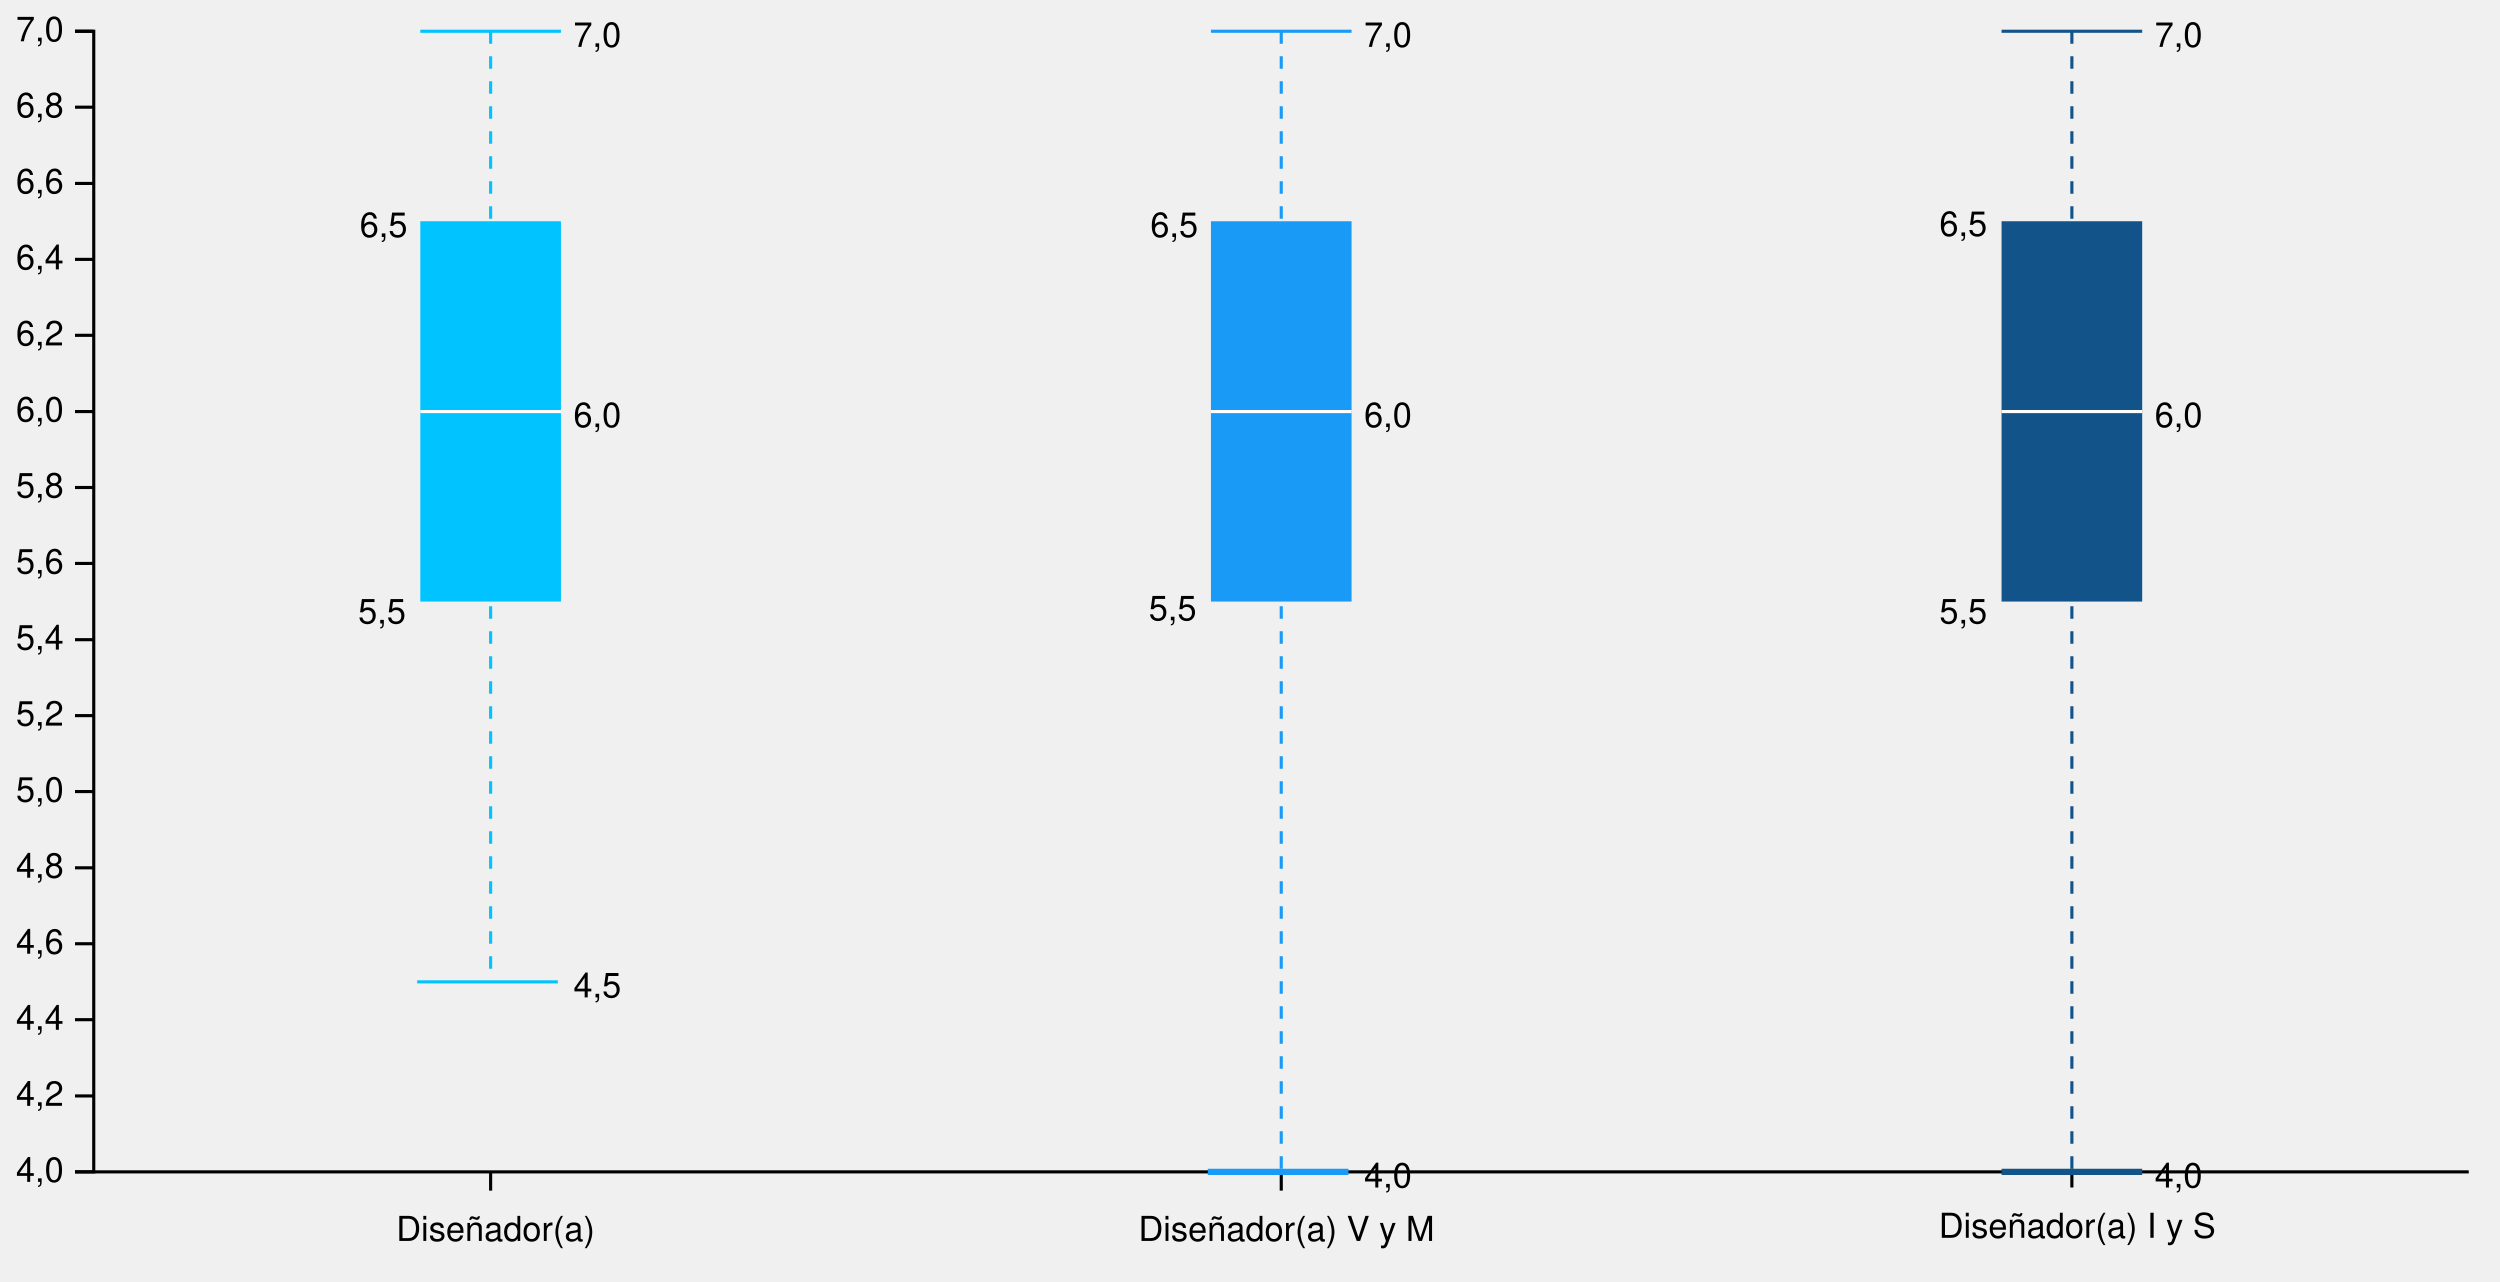
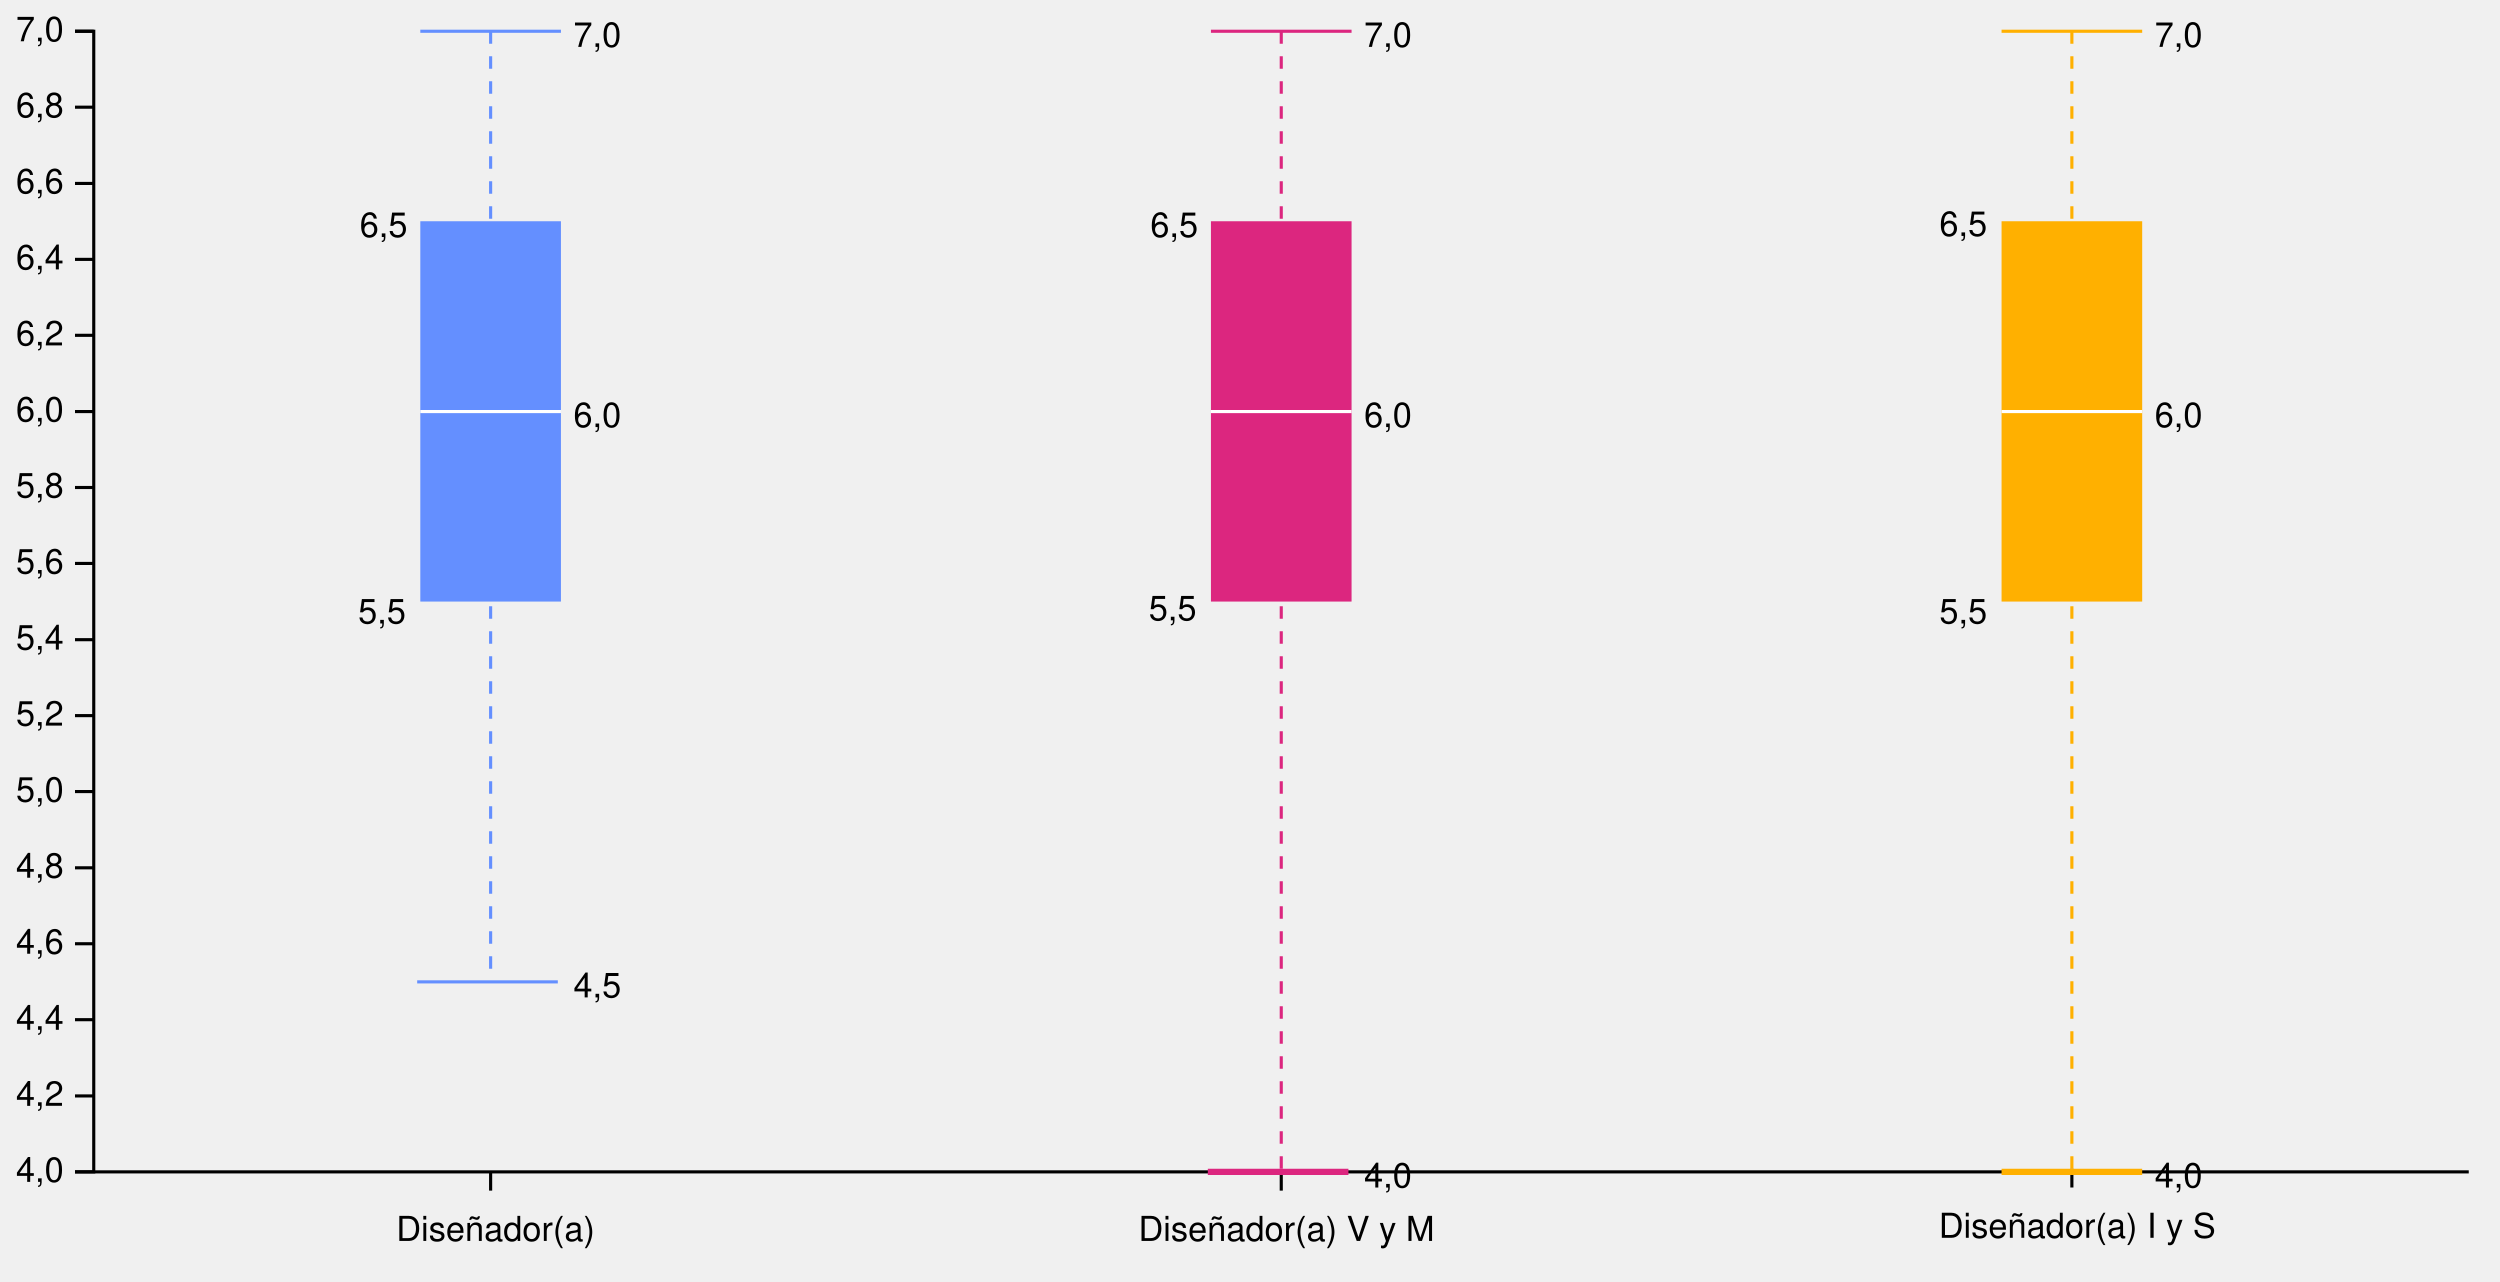
<svg xmlns="http://www.w3.org/2000/svg" version="1.2" viewBox="0 0 800 410">
  <style>
        tspan {
            white-space: pre;
        }
        .s0 {
            fill: none;
            stroke: #000000;
        }
        .t1 {
            font-size: 11px;
            fill: #000000;
            font-family: Helvetica, Arial, sans-serif;
        }
        .t2 {
            font-size: 11px;
            fill: #000000;
            font-family: Helvetica, Arial, sans-serif;
        }
        .s3 {
            fill: #000000;
-             stroke: #125389;
+             stroke: #ffb000;
            stroke-dasharray: 4;
        }
        .s4 {
            fill: #000000;
-             stroke: #125389;
+             stroke: #ffb000;
        }
        .s5 {
-             fill: #125389;
+             fill: #ffb000;
        }
        .s6 {
            fill: #000000;
            stroke: #ffffff;
        }
        .s7 {
            fill: #000000;
-             stroke: #125389;
+             stroke: #ffb000;
            stroke-width: 2;
        }
        .s8 {
            fill: #000000;
-             stroke: #189af6;
+             stroke: #dc267f;
            stroke-dasharray: 4;
        }
        .s9 {
            fill: #000000;
-             stroke: #189af6;
+             stroke: #dc267f;
        }
        .s10 {
-             fill: #189af6;
+             fill: #dc267f;
        }
        .s11 {
            fill: #000000;
-             stroke: #189af6;
+             stroke: #dc267f;
            stroke-width: 2;
        }
        .s12 {
            fill: #000000;
-             stroke: #00c3ff;
+             stroke: #648fff;
            stroke-dasharray: 4;
        }
        .s13 {
            fill: #000000;
-             stroke: #00c3ff;
+             stroke: #648fff;
        }
        .s14 {
-             fill: #00c3ff;
+             fill: #648fff;
        }
    </style>
  <g id="viz">
    <g id="ejes">
      <g id="y">
        <path class="s0" d="m24 375h6v-365h-6" />
        <g>
          <path class="s0" d="m790 375h-766" />
          <text id="4.0" style="transform: matrix(1, 0, 0, 1, 21, 378.2);">
            <tspan x="-15.9" y="0" class="t1">4,0</tspan>
          </text>
        </g>
        <g>
          <path class="s0" d="m30 350.7h-6" />
          <text id="4.2" style="transform: matrix(1, 0, 0, 1, 21, 353.867);">
            <tspan x="-15.9" y="0" class="t1">4,2</tspan>
          </text>
        </g>
        <g>
          <path class="s0" d="m30 326.3h-6" />
          <text id="4.4" style="transform: matrix(1, 0, 0, 1, 21, 329.533);">
            <tspan x="-15.9" y="0" class="t1">4,4</tspan>
          </text>
        </g>
        <g>
          <path class="s0" d="m30 302h-6" />
          <text id="4.6" style="transform: matrix(1, 0, 0, 1, 21, 305.2);">
            <tspan x="-15.9" y="0" class="t1">4,6</tspan>
          </text>
        </g>
        <g>
          <path class="s0" d="m30 277.7h-6" />
          <text id="4.8" style="transform: matrix(1, 0, 0, 1, 21, 280.867);">
            <tspan x="-15.9" y="0" class="t1">4,8</tspan>
          </text>
        </g>
        <g>
          <path class="s0" d="m30 253.3h-6" />
          <text id="5.0" style="transform: matrix(1, 0, 0, 1, 21, 256.533);">
            <tspan x="-15.9" y="0" class="t1">5,0</tspan>
          </text>
        </g>
        <g>
          <path class="s0" d="m30 229h-6" />
          <text id="5.2" style="transform: matrix(1, 0, 0, 1, 21, 232.2);">
            <tspan x="-15.9" y="0" class="t1">5,2</tspan>
          </text>
        </g>
        <g>
          <path class="s0" d="m30 204.7h-6" />
          <text id="5.4" style="transform: matrix(1, 0, 0, 1, 21, 207.867);">
            <tspan x="-15.9" y="0" class="t1">5,4</tspan>
          </text>
        </g>
        <g>
          <path class="s0" d="m30 180.3h-6" />
          <text id="5.6" style="transform: matrix(1, 0, 0, 1, 21, 183.533);">
            <tspan x="-15.9" y="0" class="t1">5,6</tspan>
          </text>
        </g>
        <g>
          <path class="s0" d="m30 156h-6" />
          <text id="5.8" style="transform: matrix(1, 0, 0, 1, 21, 159.2);">
            <tspan x="-15.9" y="0" class="t1">5,8</tspan>
          </text>
        </g>
        <g>
          <path class="s0" d="m30 131.7h-6" />
          <text id="6.0" style="transform: matrix(1, 0, 0, 1, 21, 134.867);">
            <tspan x="-15.9" y="0" class="t1">6,0</tspan>
          </text>
        </g>
        <g>
          <path class="s0" d="m30 107.3h-6" />
          <text id="6.2" style="transform: matrix(1, 0, 0, 1, 21, 110.533);">
            <tspan x="-15.9" y="0" class="t1">6,2</tspan>
          </text>
        </g>
        <g>
          <path class="s0" d="m30 83h-6" />
          <text id="6.4" style="transform: matrix(1, 0, 0, 1, 21, 86.2);">
            <tspan x="-15.9" y="0" class="t1">6,4</tspan>
          </text>
        </g>
        <g>
          <path class="s0" d="m30 58.7h-6" />
          <text id="6.6" style="transform: matrix(1, 0, 0, 1, 21, 61.867);">
            <tspan x="-15.9" y="0" class="t1">6,6</tspan>
          </text>
        </g>
        <g>
          <path class="s0" d="m30 34.3h-6" />
          <text id="6.8" style="transform: matrix(1, 0, 0, 1, 21, 37.533);">
            <tspan x="-15.9" y="0" class="t1">6,8</tspan>
          </text>
        </g>
        <g>
          <path class="s0" d="m30 10h-6" />
          <text id="7.0" style="transform: matrix(1, 0, 0, 1, 21, 13.2);">
            <tspan x="-15.9" y="0" class="t1">7,0</tspan>
          </text>
        </g>
      </g>
      <g id="x">
        <g>
          <path class="s0" d="m157 375v6" />
          <text id="Diseñador/a" style="transform: matrix(1, 0, 0, 1, 157, 397.1);">
            <tspan x="-30.2" y="0" class="t1">Diseñador(a)</tspan>
          </text>
        </g>
        <g>
          <path class="s0" d="m410 375v6" />
          <text id="Diseñador/a V y M" style="transform: matrix(1, 0, 0, 1, 410, 397.1);">
            <tspan x="-45.7" y="0" class="t1">Diseñador(a) V y M</tspan>
          </text>
        </g>
        <g>
          <path class="s0" d="m663 374v6" />
          <text id="Diseñador/a I y S" style="transform: matrix(1, 0, 0, 1, 663, 396.1);">
            <tspan x="-42.6" y="0" class="t1">Diseñador(a) I y S</tspan>
          </text>
        </g>
      </g>
    </g>
    <g id="boxplot I y S">
      <text id="7,0" style="transform: matrix(1, 0, 0, 1, 689.5, 15);">
        <tspan x="0" y="0" class="t2">7,0</tspan>
      </text>
      <text id="4,0" style="transform: matrix(1, 0, 0, 1, 689.5, 380);">
        <tspan x="0" y="0" class="t2">4,0</tspan>
      </text>
      <text id="6,0" style="transform: matrix(1, 0, 0, 1, 689.5, 136.667);">
        <tspan x="0" y="0" class="t2">6,0</tspan>
      </text>
      <text id="5,5" style="transform: matrix(1, 0, 0, 1, 636.5, 199.5);">
        <tspan x="-15.9" y="0" class="t2">5,5</tspan>
      </text>
      <text id="6,5" style="transform: matrix(1, 0, 0, 1, 636.5, 75.5);">
        <tspan x="-15.9" y="0" class="t2">6,5</tspan>
      </text>
      <path class="s3" d="m663 10v365" />
      <path class="s4" d="m640.5 10h45" />
      <path class="s5" d="m640.5 70.8h45v121.7h-45z" />
      <path class="s6" d="m640.5 131.7h45" />
      <path id="abajo" class="s7" d="m640.5 375h45" />
    </g>
    <g id="boxplot V y M">
      <text id="7,0" style="transform: matrix(1, 0, 0, 1, 436.5, 15);">
        <tspan x="0" y="0" class="t2">7,0</tspan>
      </text>
      <text id="4,0" style="transform: matrix(1, 0, 0, 1, 436.5, 380);">
        <tspan x="0" y="0" class="t2">4,0</tspan>
      </text>
      <text id="6,0" style="transform: matrix(1, 0, 0, 1, 436.5, 136.667);">
        <tspan x="0" y="0" class="t2">6,0</tspan>
      </text>
      <text id="5,5" style="transform: matrix(1, 0, 0, 1, 383.5, 198.5);">
        <tspan x="-15.9" y="0" class="t2">5,5</tspan>
      </text>
      <text id="6,5" style="transform: matrix(1, 0, 0, 1, 384, 75.833);">
        <tspan x="-15.9" y="0" class="t2">6,5</tspan>
      </text>
      <path id="Layer copy" class="s8" d="m410 10v365" />
      <path id="Layer copy 2" class="s9" d="m387.5 10h45" />
      <path id="Layer copy 3" class="s6" d="m387.5 131.7h45" />
      <path id="Layer copy 6" class="s10" d="m387.5 70.8h45v121.7h-45z" />
      <path id="Layer copy 7" class="s6" d="m387.5 131.7h45" />
      <path id="abajo" class="s11" d="m386.5 375h45" />
    </g>
    <g id="boxplot sin mención">
      <text id="7,0" style="transform: matrix(1, 0, 0, 1, 183.5, 15);">
        <tspan x="0" y="0" class="t2">7,0</tspan>
      </text>
      <text id="4,5" style="transform: matrix(1, 0, 0, 1, 183.5, 319.167);">
        <tspan x="0" y="0" class="t2">4,5</tspan>
      </text>
      <text id="6,0" style="transform: matrix(1, 0, 0, 1, 183.5, 136.667);">
        <tspan x="0" y="0" class="t2">6,0</tspan>
      </text>
      <text id="5,5" style="transform: matrix(1, 0, 0, 1, 130.5, 199.5);">
        <tspan x="-15.9" y="0" class="t2">5,5</tspan>
      </text>
      <text id="6,5" style="transform: matrix(1, 0, 0, 1, 131, 75.833);">
        <tspan x="-15.9" y="0" class="t2">6,5</tspan>
      </text>
      <path class="s12" d="m157 10v304.2" />
      <path class="s13" d="m134.5 10h45" />
      <path class="s13" d="m133.5 314.2h45" />
      <path class="s14" d="m134.5 70.8h45v121.7h-45z" />
      <path class="s6" d="m134.5 131.7h45" />
    </g>
  </g>
</svg>
